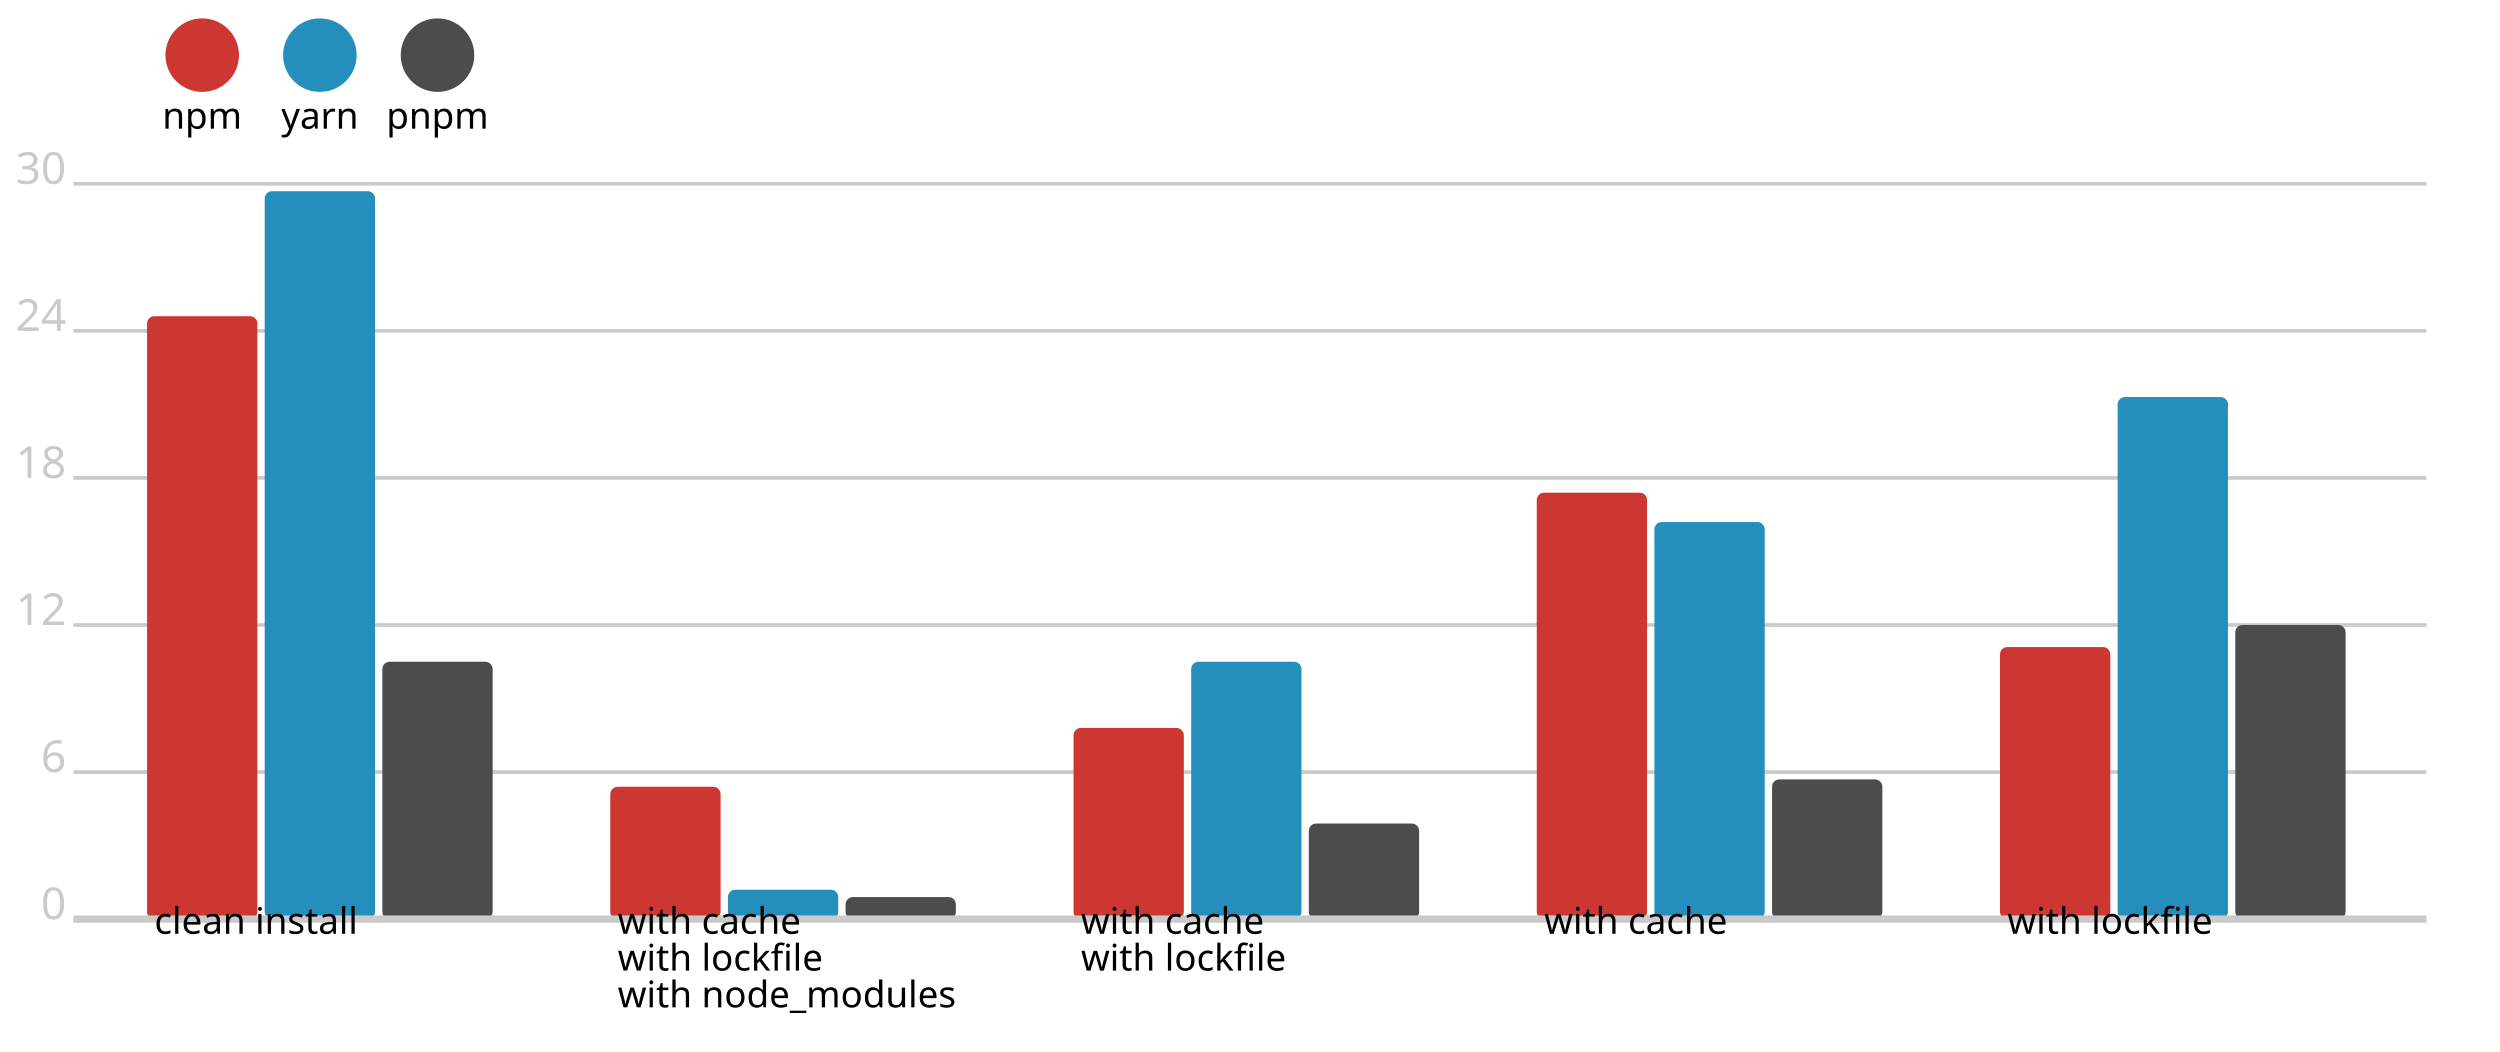
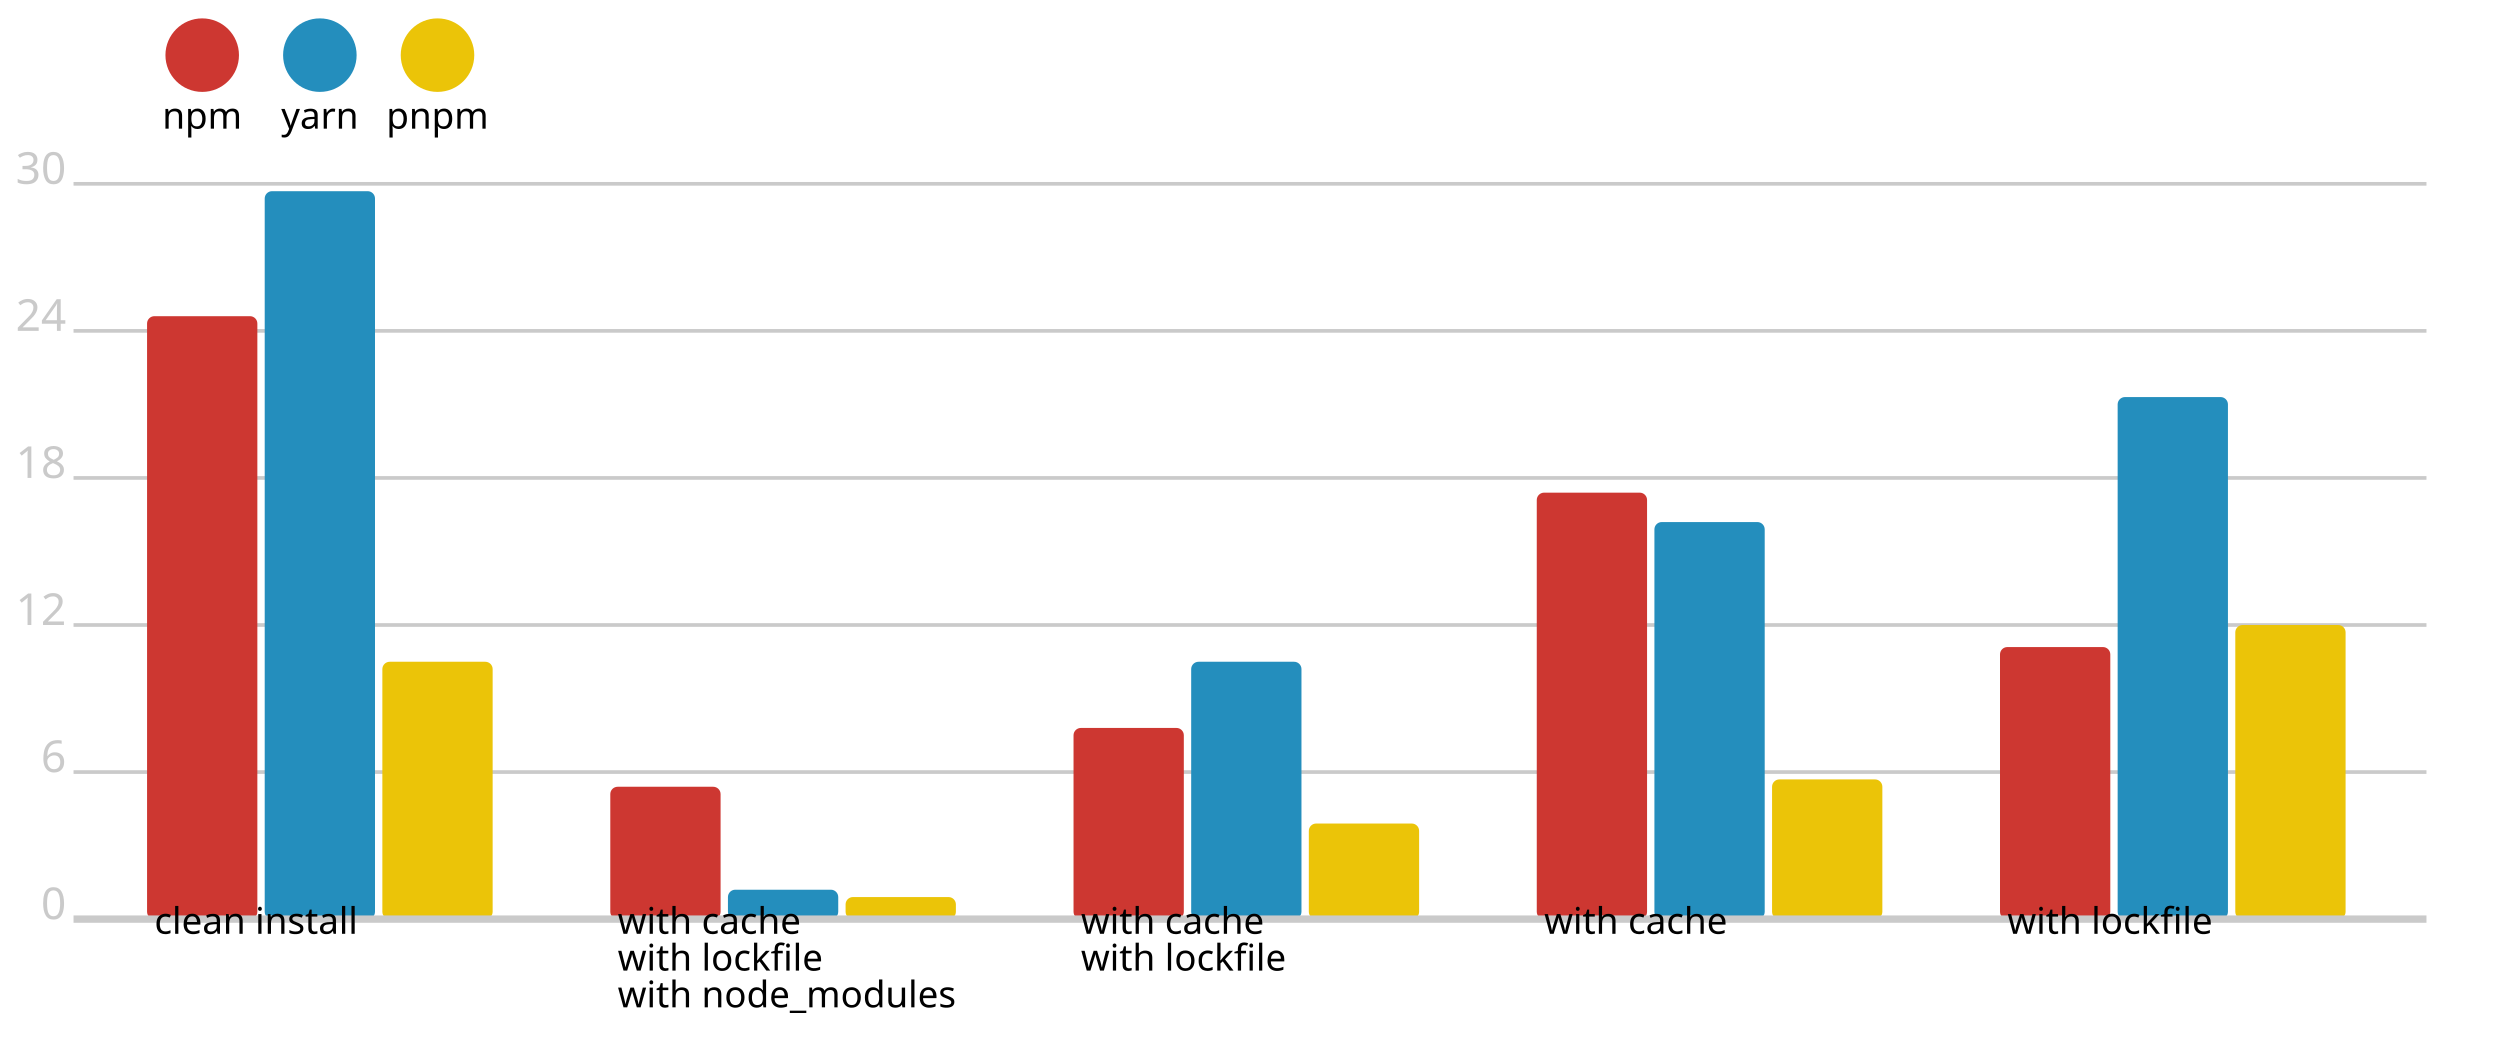
<svg xmlns="http://www.w3.org/2000/svg" version="1.1" viewBox="0 0 340 143">
  <circle cx="27.5" cy="7.5" r="5" fill="#cd3731" />
  <text x="27.5" y="17.5" font-size="5" font-family="system-ui" alignment-baseline="middle" text-anchor="middle">npm</text>
  <circle cx="43.5" cy="7.5" r="5" fill="#248ebd" />
  <text x="43.5" y="17.5" font-size="5" font-family="system-ui" alignment-baseline="middle" text-anchor="middle">yarn</text>
-   <circle cx="59.5" cy="7.5" r="5" fill="#4c4c4c" />
+   <circle cx="59.5" cy="7.5" r="5" fill="#EBC408" />
  <text x="59.5" y="17.5" font-size="5" font-family="system-ui" alignment-baseline="middle" text-anchor="middle">pnpm</text>
  <line x1="10" y1="25" x2="330" y2="25" stroke-width="0.5" stroke="#cacaca" />
  <text x="9" y="25" fill="#cacaca" font-size="6" font-family="system-ui" alignment-baseline="middle" text-anchor="end">30</text>
  <line x1="10" y1="45" x2="330" y2="45" stroke-width="0.5" stroke="#cacaca" />
  <text x="9" y="45" fill="#cacaca" font-size="6" font-family="system-ui" alignment-baseline="middle" text-anchor="end">24</text>
  <line x1="10" y1="65" x2="330" y2="65" stroke-width="0.5" stroke="#cacaca" />
  <text x="9" y="65" fill="#cacaca" font-size="6" font-family="system-ui" alignment-baseline="middle" text-anchor="end">18</text>
  <line x1="10" y1="85" x2="330" y2="85" stroke-width="0.5" stroke="#cacaca" />
  <text x="9" y="85" fill="#cacaca" font-size="6" font-family="system-ui" alignment-baseline="middle" text-anchor="end">12</text>
  <line x1="10" y1="105" x2="330" y2="105" stroke-width="0.5" stroke="#cacaca" />
  <text x="9" y="105" fill="#cacaca" font-size="6" font-family="system-ui" alignment-baseline="middle" text-anchor="end">6</text>
  <text x="9" y="125" fill="#cacaca" font-size="6" font-family="system-ui" alignment-baseline="middle" text-anchor="end">0</text>
  <rect x="20" y="43" width="15" height="82" fill="#cd3731" rx="1" ry="1" />
  <rect x="36" y="26" width="15" height="99" fill="#248ebd" rx="1" ry="1" />
-   <rect x="52" y="90" width="15" height="35" fill="#4c4c4c" rx="1" ry="1" />
+   <rect x="52" y="90" width="15" height="35" fill="#EBC408" rx="1" ry="1" />
  <rect x="83" y="107" width="15" height="18" fill="#cd3731" rx="1" ry="1" />
  <rect x="99" y="121" width="15" height="4" fill="#248ebd" rx="1" ry="1" />
-   <rect x="115" y="122" width="15" height="3" fill="#4c4c4c" rx="1" ry="1" />
+   <rect x="115" y="122" width="15" height="3" fill="#EBC408" rx="1" ry="1" />
  <rect x="146" y="99" width="15" height="26" fill="#cd3731" rx="1" ry="1" />
  <rect x="162" y="90" width="15" height="35" fill="#248ebd" rx="1" ry="1" />
-   <rect x="178" y="112" width="15" height="13" fill="#4c4c4c" rx="1" ry="1" />
+   <rect x="178" y="112" width="15" height="13" fill="#EBC408" rx="1" ry="1" />
  <rect x="209" y="67" width="15" height="58" fill="#cd3731" rx="1" ry="1" />
  <rect x="225" y="71" width="15" height="54" fill="#248ebd" rx="1" ry="1" />
-   <rect x="241" y="106" width="15" height="19" fill="#4c4c4c" rx="1" ry="1" />
+   <rect x="241" y="106" width="15" height="19" fill="#EBC408" rx="1" ry="1" />
  <rect x="272" y="88" width="15" height="37" fill="#cd3731" rx="1" ry="1" />
  <rect x="288" y="54" width="15" height="71" fill="#248ebd" rx="1" ry="1" />
-   <rect x="304" y="85" width="15" height="40" fill="#4c4c4c" rx="1" ry="1" />
+   <rect x="304" y="85" width="15" height="40" fill="#EBC408" rx="1" ry="1" />
  <line x1="10" y1="125" x2="330" y2="125" stroke-width="1" stroke="#cacaca" />
  <text x="21" y="127" font-size="5" font-family="system-ui" alignment-baseline="hanging" text-anchor="start">clean install</text>
  <text x="84" y="127" font-size="5" font-family="system-ui" alignment-baseline="hanging" text-anchor="start">with cache</text>
  <text x="84" y="132" font-size="5" font-family="system-ui" alignment-baseline="hanging" text-anchor="start">with lockfile</text>
  <text x="84" y="137" font-size="5" font-family="system-ui" alignment-baseline="hanging" text-anchor="start">with node_modules</text>
  <text x="147" y="127" font-size="5" font-family="system-ui" alignment-baseline="hanging" text-anchor="start">with cache</text>
  <text x="147" y="132" font-size="5" font-family="system-ui" alignment-baseline="hanging" text-anchor="start">with lockfile</text>
  <text x="210" y="127" font-size="5" font-family="system-ui" alignment-baseline="hanging" text-anchor="start">with cache</text>
  <text x="273" y="127" font-size="5" font-family="system-ui" alignment-baseline="hanging" text-anchor="start">with lockfile</text>
</svg>
